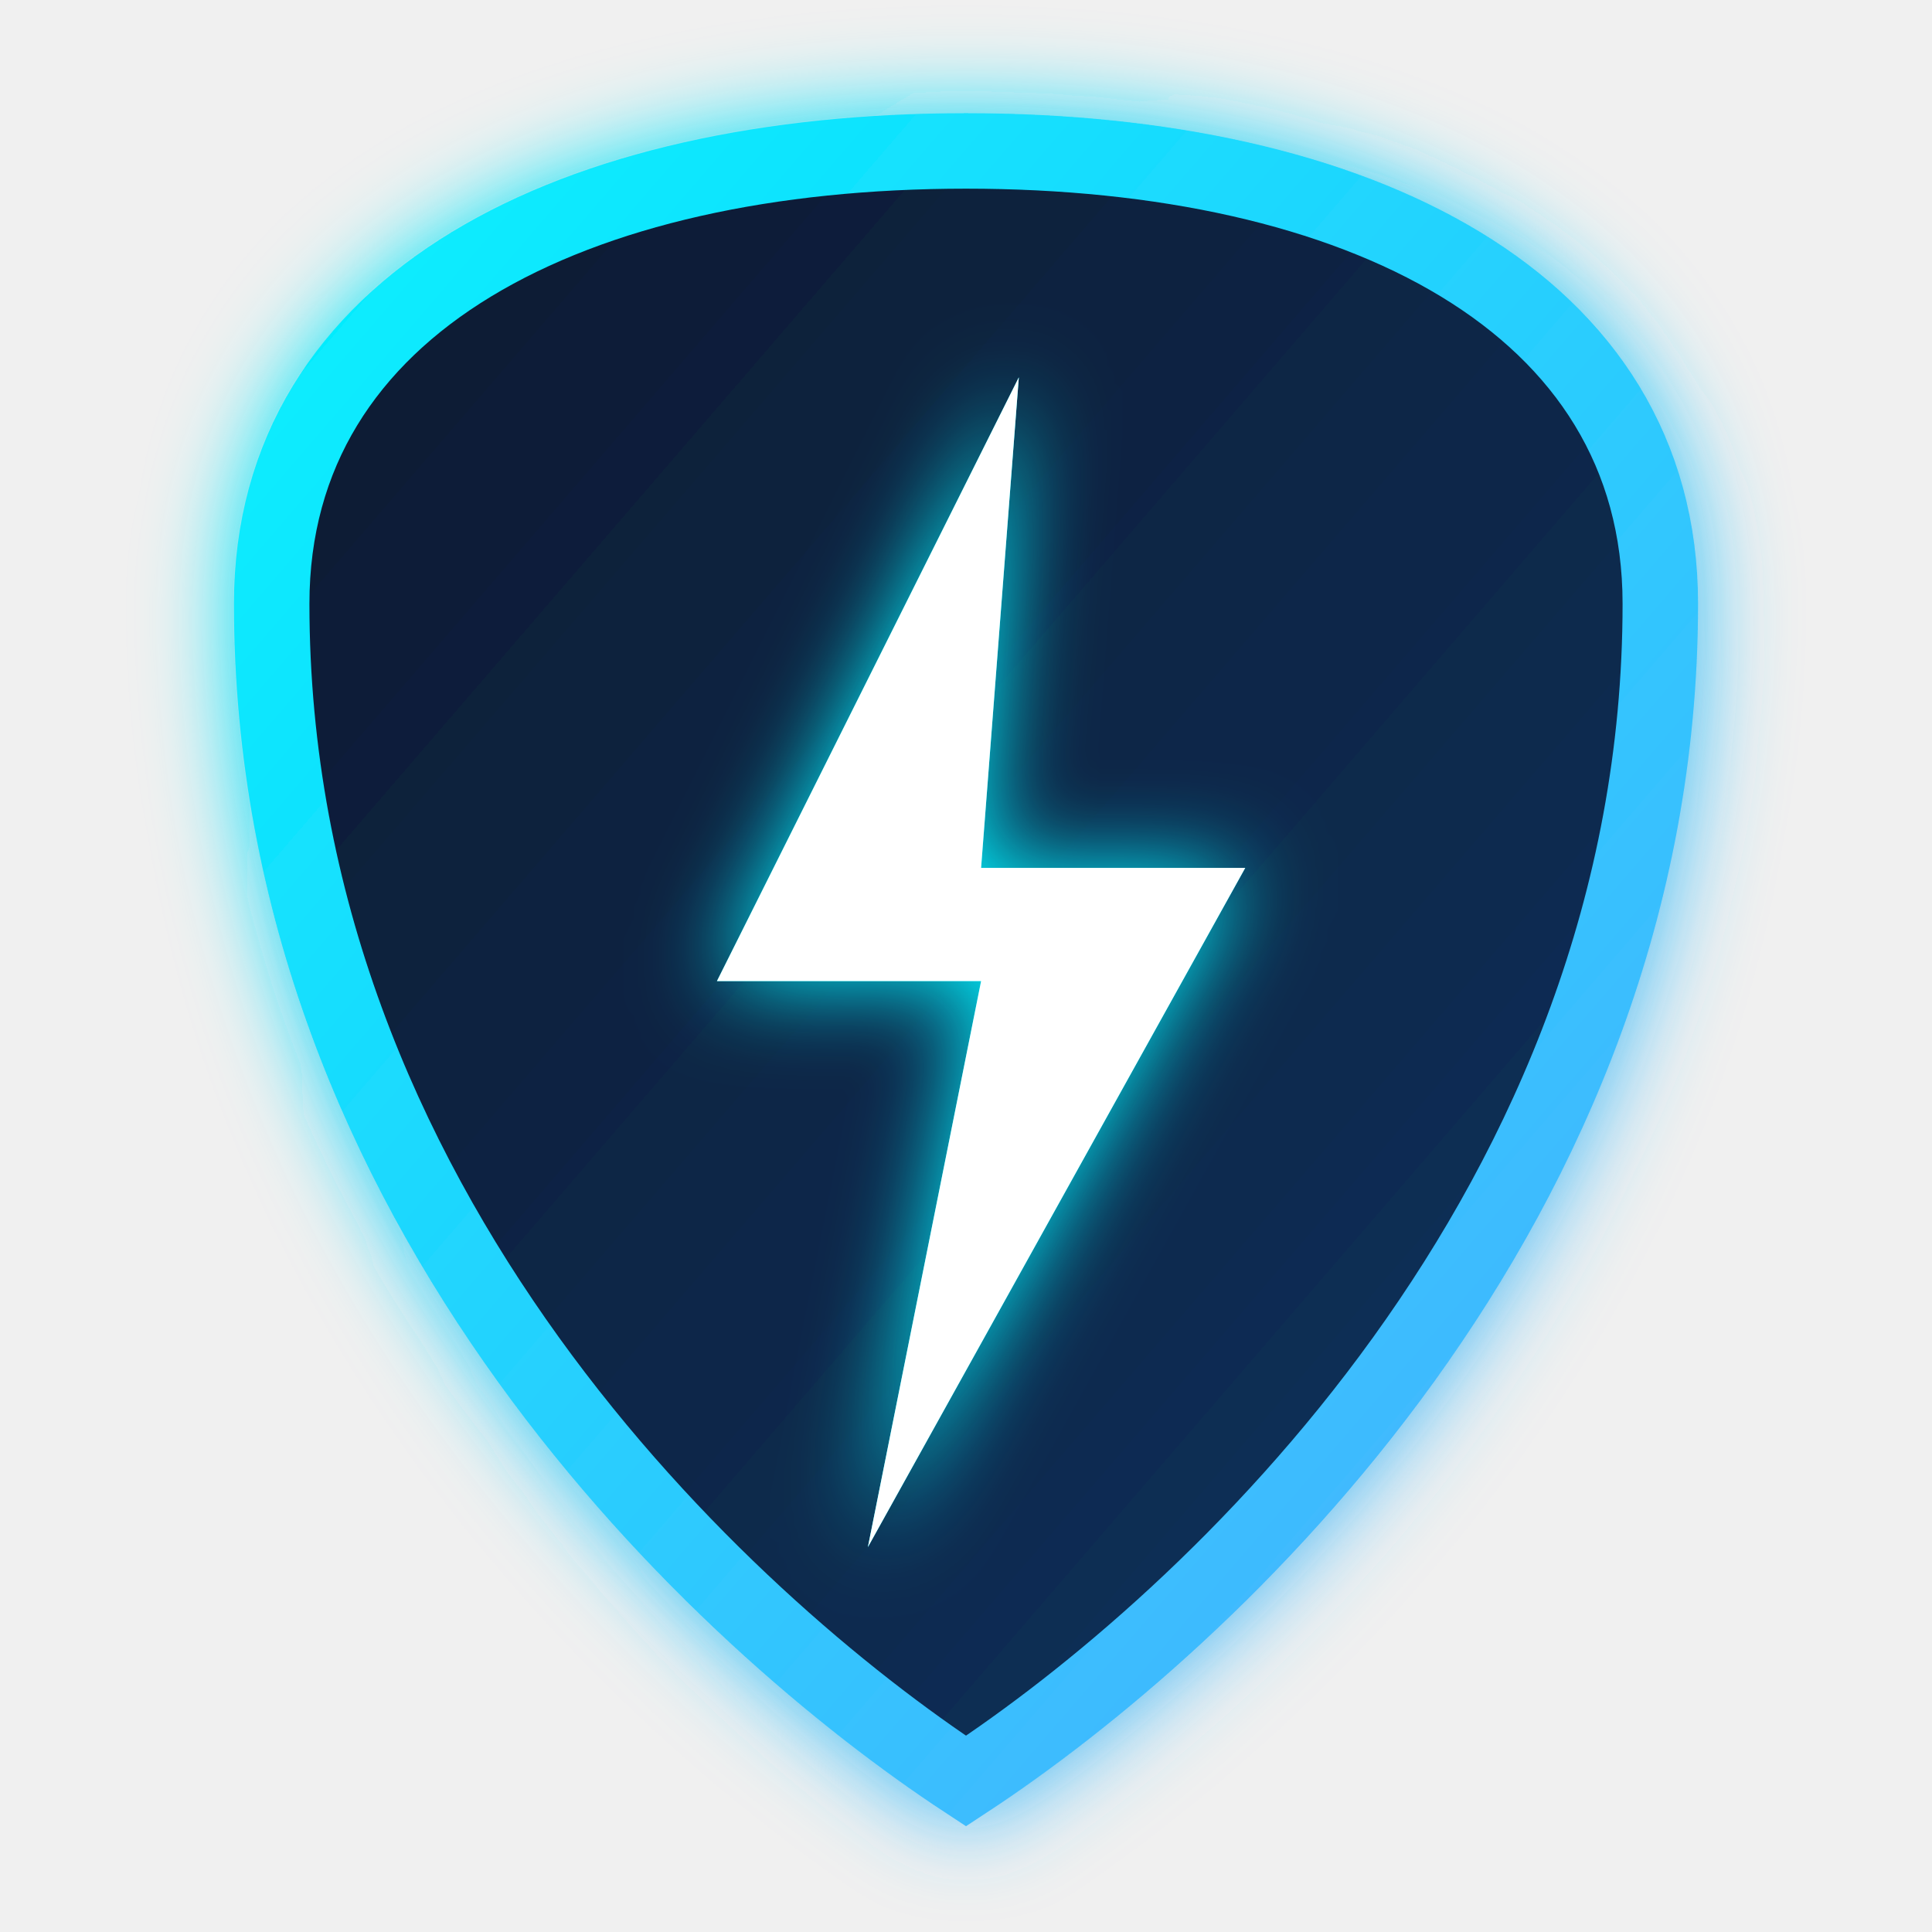
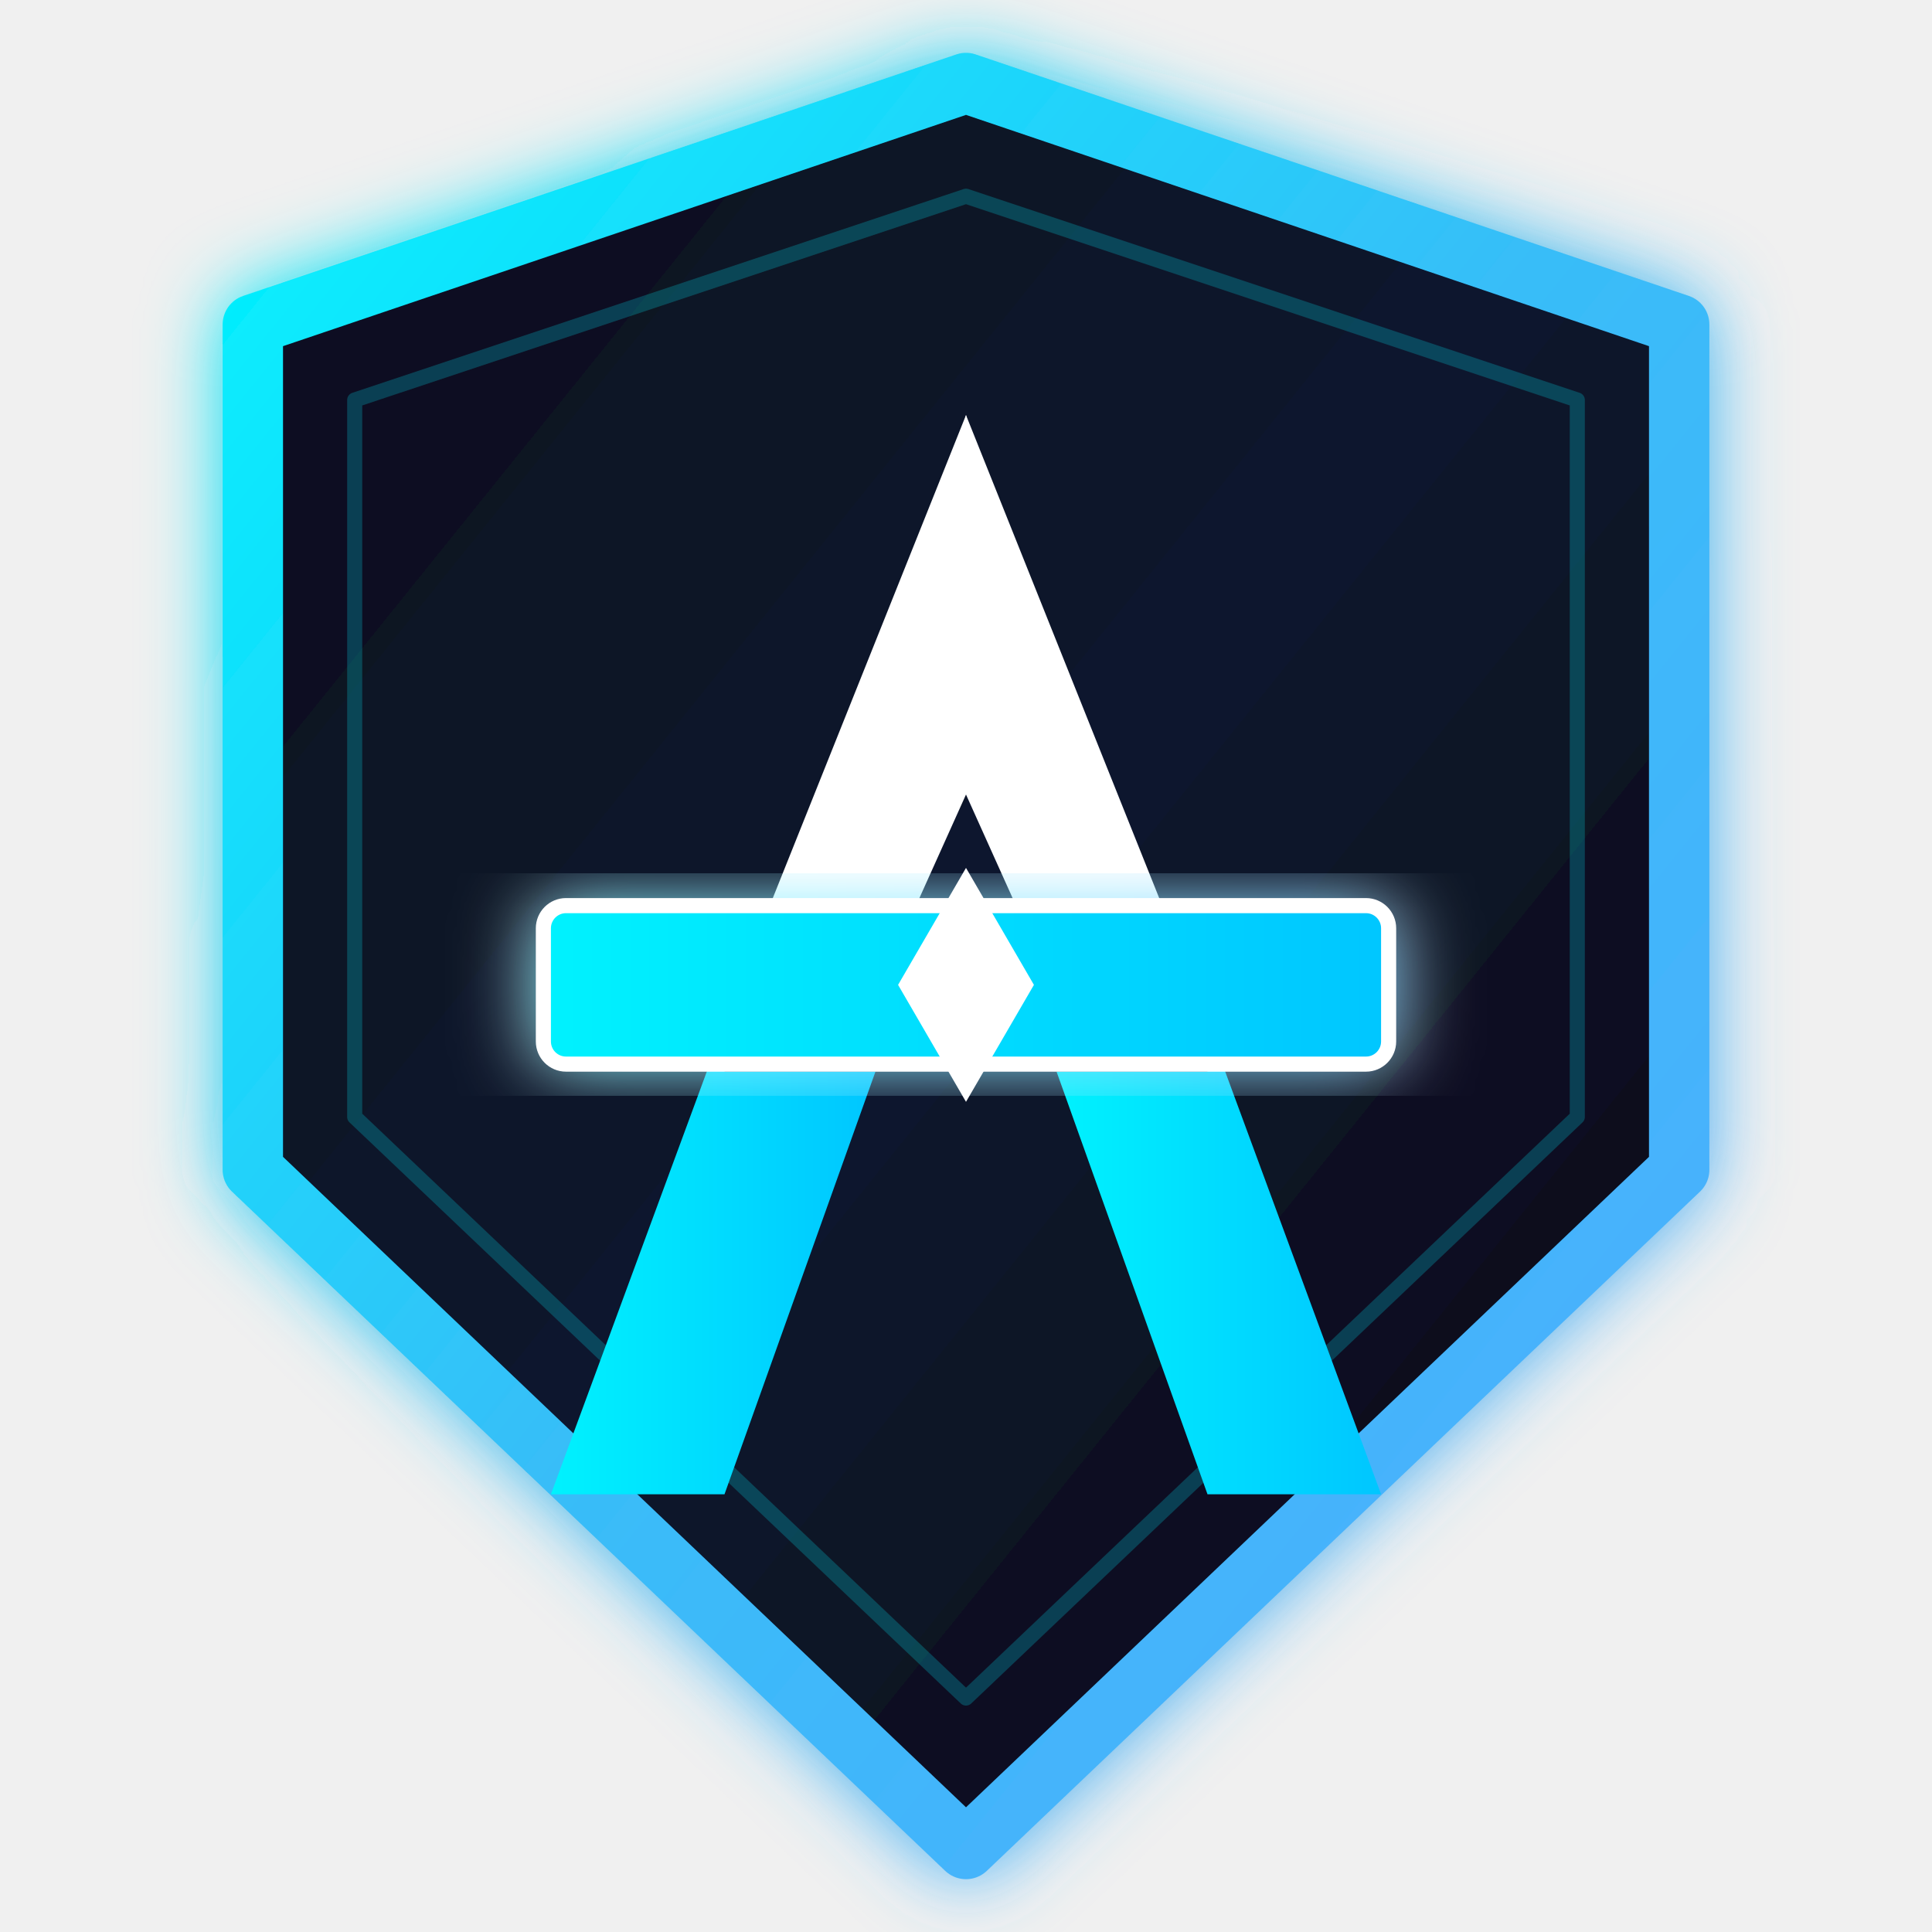
- <svg xmlns="http://www.w3.org/2000/svg" viewBox="0 0 256 256" width="256" height="256">
+ <svg xmlns="http://www.w3.org/2000/svg" viewBox="0 0 512 512" width="512" height="512">
  <defs>
-     <linearGradient id="shieldGrad" x1="0%" y1="0%" x2="100%" y2="100%">
-       <stop offset="0%" stop-color="#0a192f" />
-       <stop offset="100%" stop-color="#0f3460" />
+     <linearGradient id="shieldBg" x1="0%" y1="0%" x2="100%" y2="100%">
+       <stop offset="0%" stop-color="#070e1e" />
+       <stop offset="50%" stop-color="#0b172e" />
+       <stop offset="100%" stop-color="#040813" />
    </linearGradient>
-     <linearGradient id="borderGrad" x1="0%" y1="0%" x2="100%" y2="100%">
+     <linearGradient id="neonBorder" x1="0%" y1="0%" x2="100%" y2="100%">
      <stop offset="0%" stop-color="#00f2fe" />
+       <stop offset="50%" stop-color="#38bdf8" />
      <stop offset="100%" stop-color="#4facfe" />
    </linearGradient>
-     <filter id="glow" x="-20%" y="-20%" width="140%" height="140%">
-       <feGaussianBlur stdDeviation="6" result="blur" />
-       <feComposite in="SourceGraphic" in2="blur" operator="over" />
+     <linearGradient id="blockBarGrad" x1="0%" y1="0%" x2="100%" y2="0%">
+       <stop offset="0%" stop-color="#00f2fe" />
+       <stop offset="100%" stop-color="#00c6ff" />
+     </linearGradient>
+     <filter id="cyberGlow" x="-20%" y="-20%" width="140%" height="140%">
+       <feGaussianBlur stdDeviation="10" result="blur" />
+       <feMerge>
+         <feMergeNode in="blur" />
+         <feMergeNode in="SourceGraphic" />
+       </feMerge>
    </filter>
  </defs>
-   <path d="M128 20 C180 20 220 40 220 80 C220 160 160 215 128 236 C96 215 36 160 36 80 C36 40 76 20 128 20 Z" fill="url(#shieldGrad)" stroke="url(#borderGrad)" stroke-width="10" filter="url(#glow)" />
-   <polygon points="135,50 95,130 130,130 115,205 165,115 130,115" fill="#00f2fe" filter="url(#glow)" />
-   <polygon points="135,50 95,130 130,130 115,205 165,115 130,115" fill="#ffffff" />
+   <polygon points="256,22 445,86 445,310 256,490 67,310 67,86" fill="url(#shieldBg)" stroke="url(#neonBorder)" stroke-width="16" stroke-linejoin="round" filter="url(#cyberGlow)" />
+   <polygon points="256,52 418,106 418,296 256,450 94,296 94,106" fill="none" stroke="rgba(0, 242, 254, 0.22)" stroke-width="4" stroke-linejoin="round" />
+   <polygon points="256,110 198,255 236,255 272,175 256,110" fill="#ffffff" />
+   <polygon points="198,255 146,396 192,396 232,284 192,284" fill="url(#blockBarGrad)" />
+   <polygon points="256,110 314,255 276,255 240,175 256,110" fill="#ffffff" />
+   <polygon points="314,255 366,396 320,396 280,284 320,284" fill="url(#blockBarGrad)" />
+   <rect x="144" y="240" width="224" height="42" rx="6" fill="url(#blockBarGrad)" stroke="#ffffff" stroke-width="4" filter="url(#cyberGlow)" />
+   <polygon points="256,230 274,261 256,292 238,261" fill="#ffffff" />
</svg>
